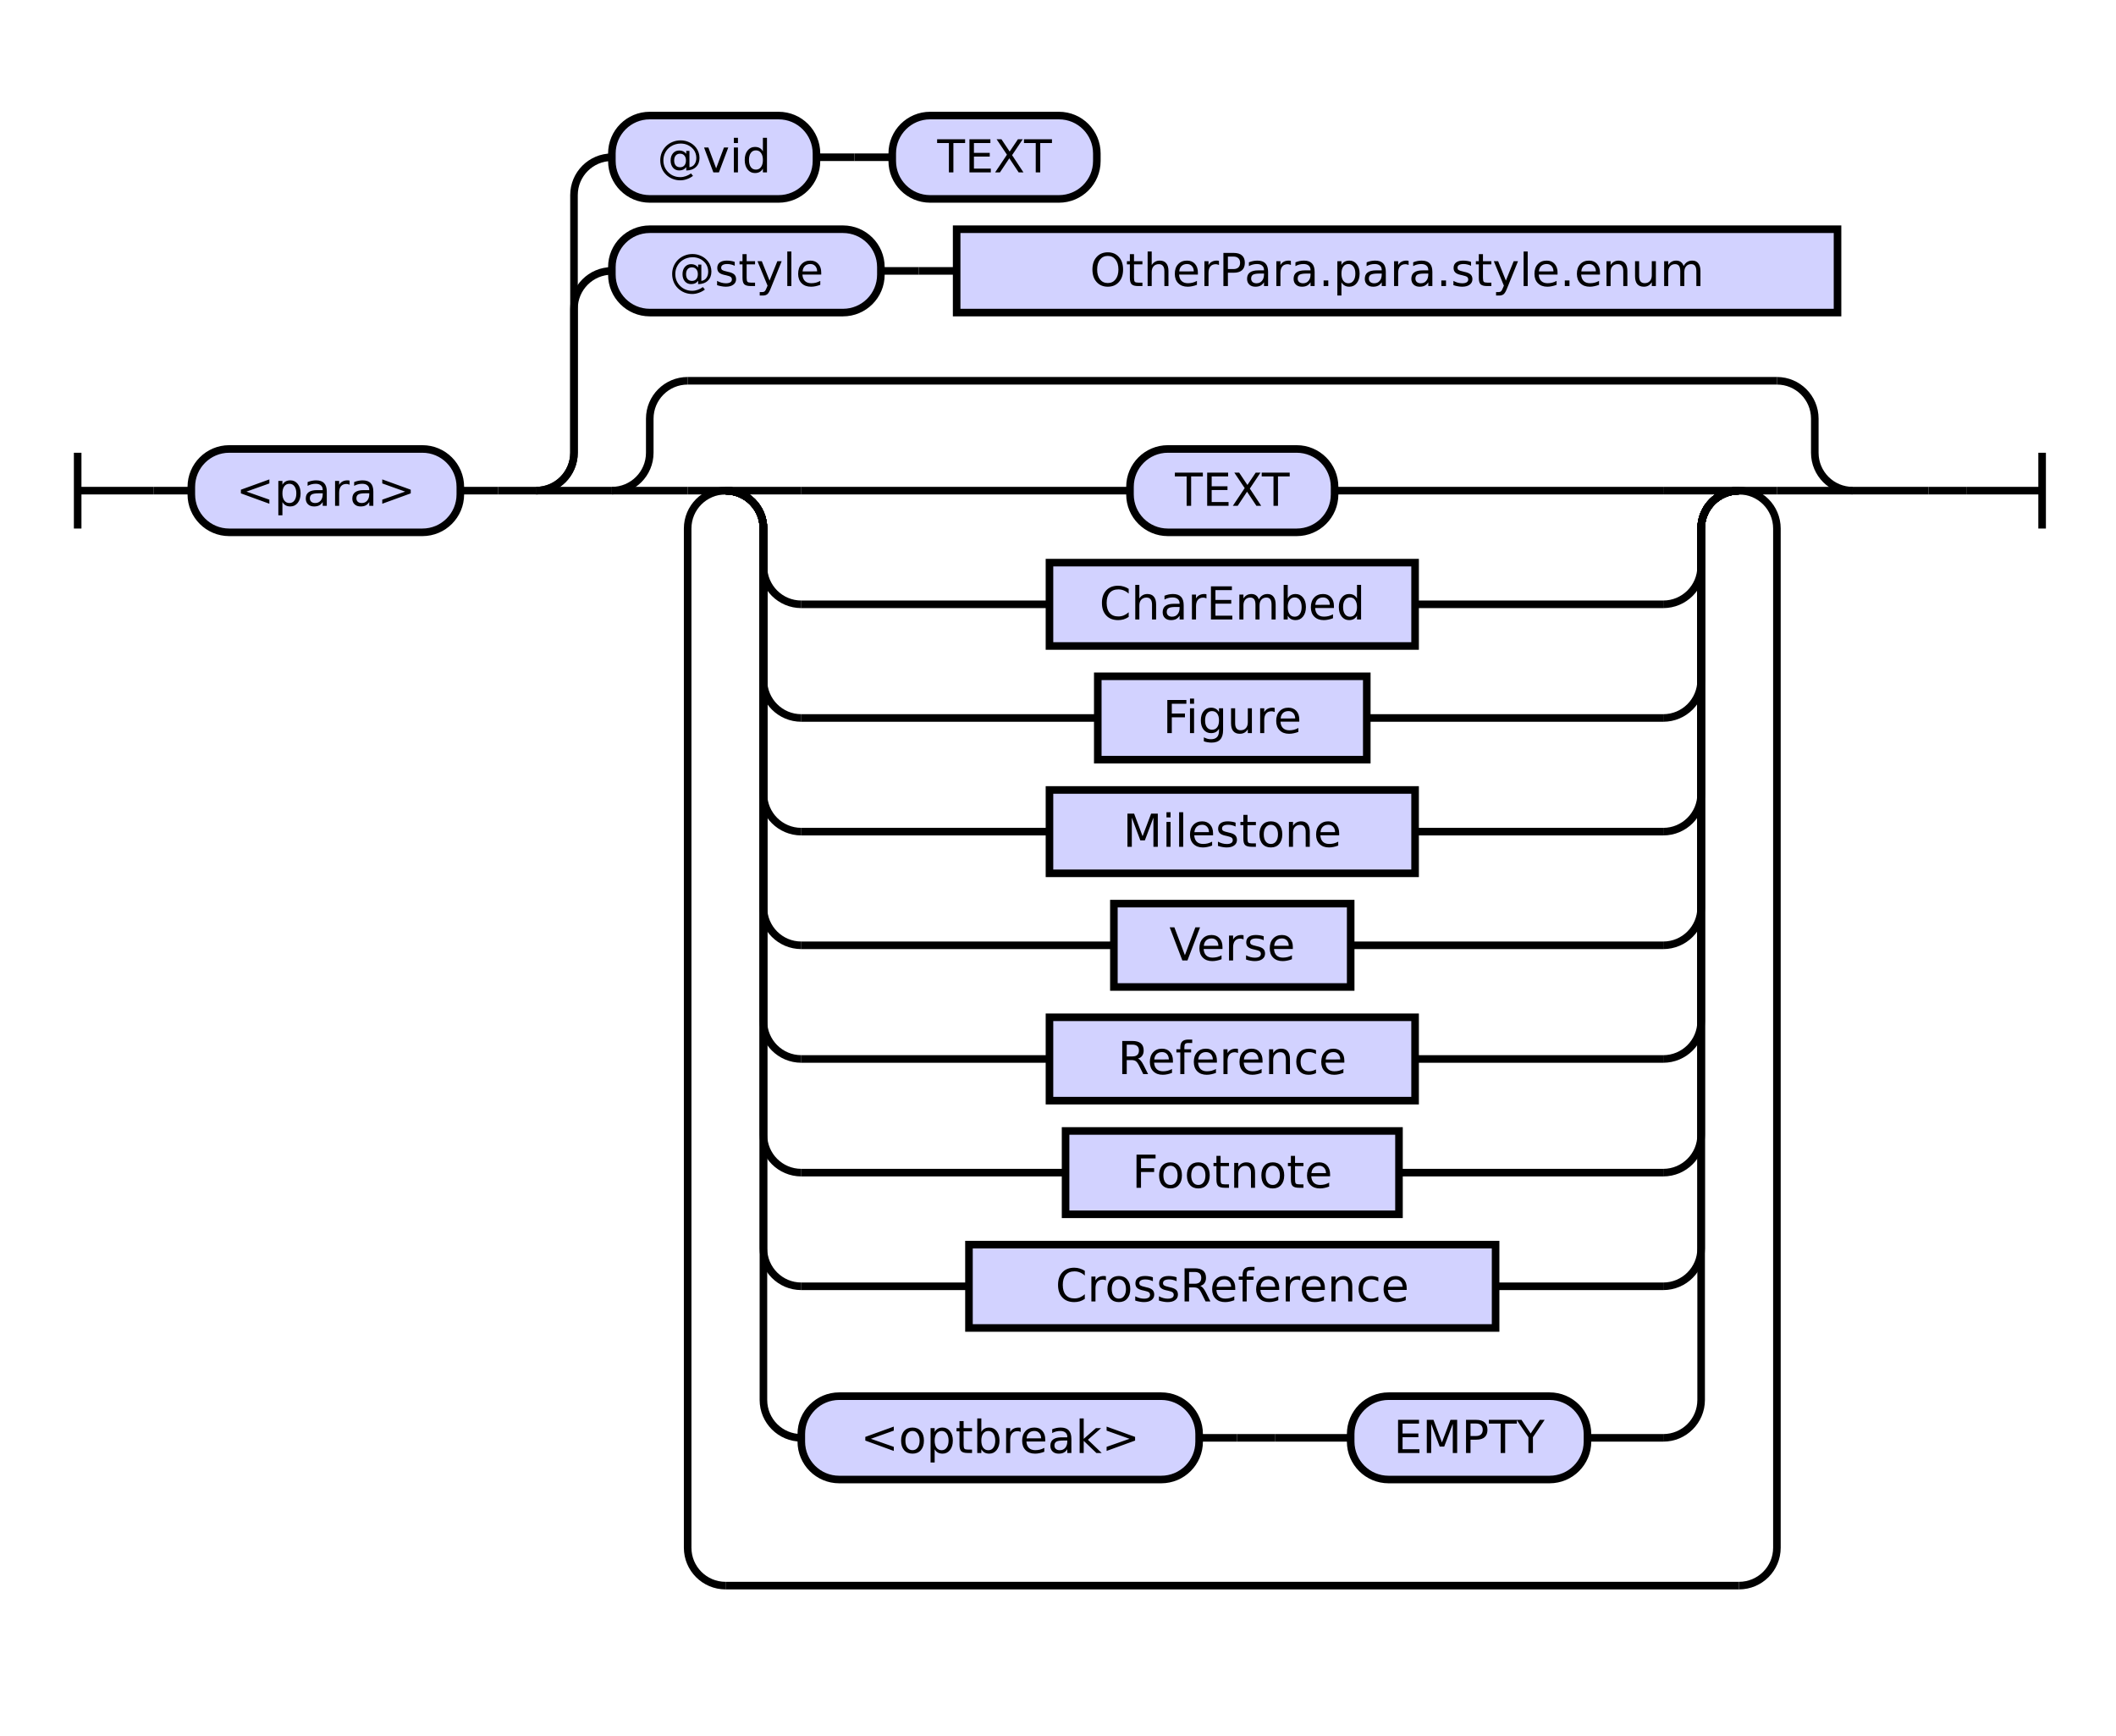
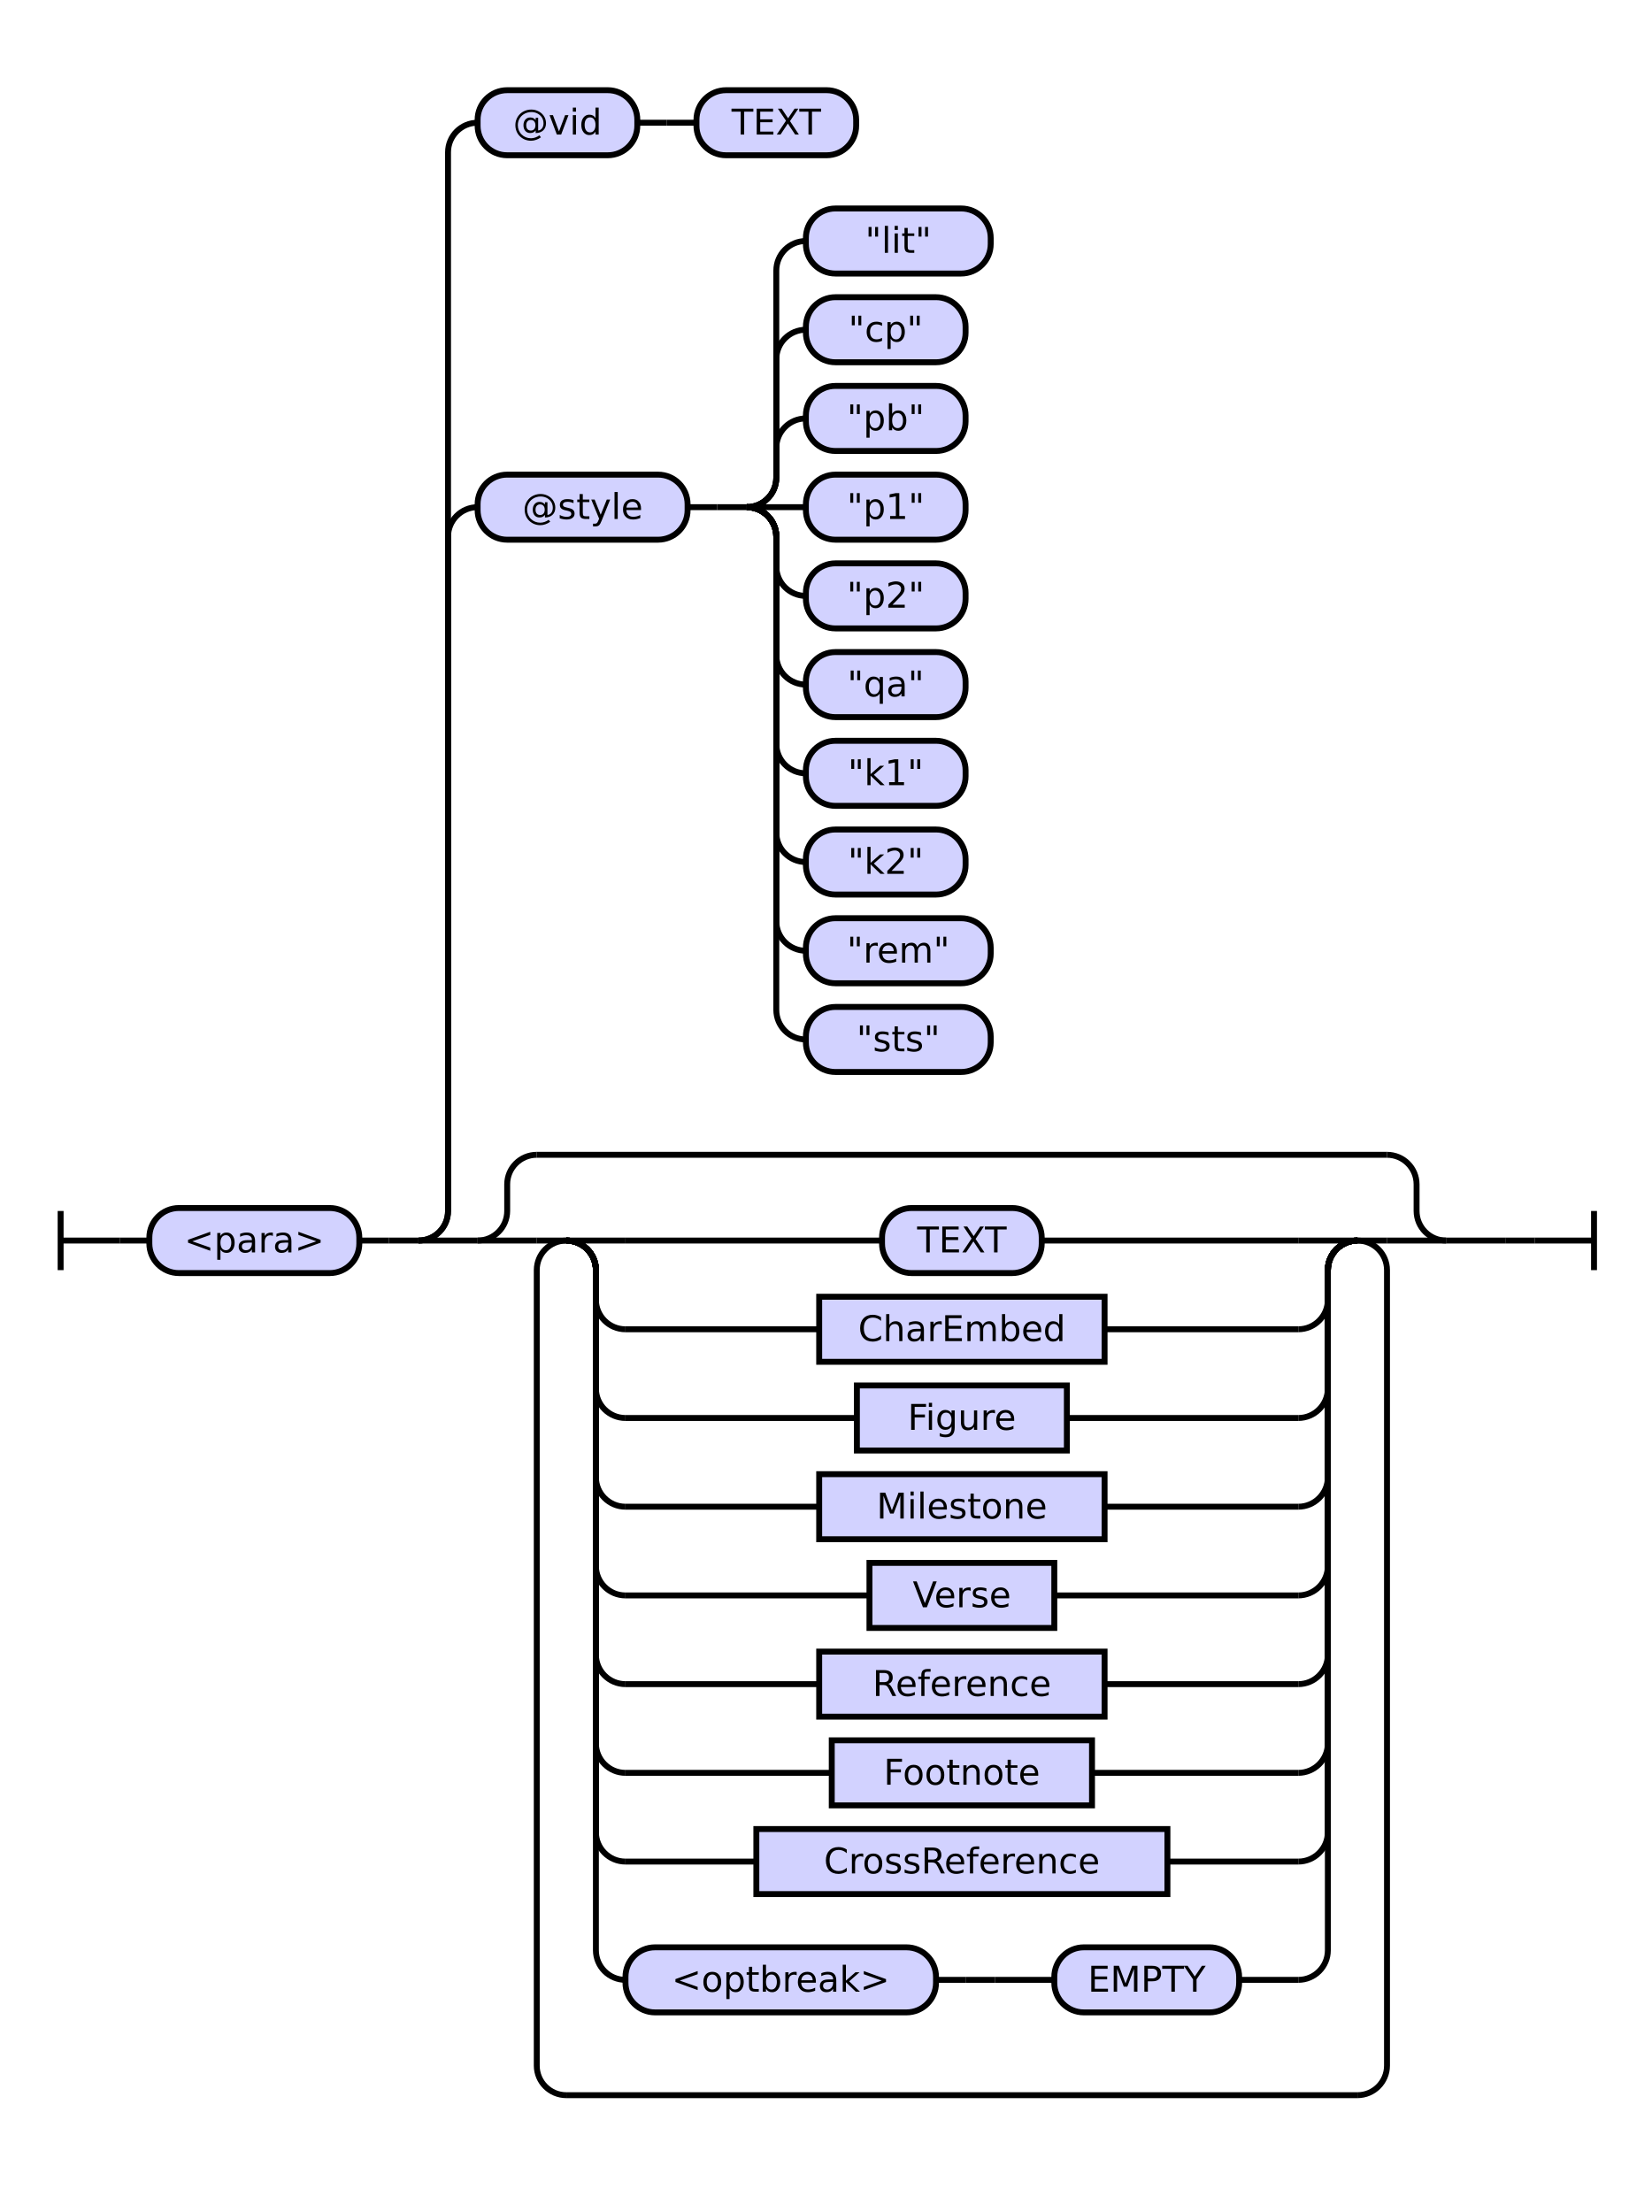
- <svg xmlns="http://www.w3.org/2000/svg" class="railroad-diagram" height="458" viewBox="0 0 558.5 458" width="558.5">
+ <svg xmlns="http://www.w3.org/2000/svg" class="railroad-diagram" height="748" viewBox="0 0 558.5 748" width="558.5">
  <g transform="translate(.5 .5)">
    <style>/*  */

    svg.railroad-diagram {
        background-color: hsl(30,20%,95%);
    }
    svg.railroad-diagram path {
        stroke-width: 2;
        stroke: black;
        fill: none;
    }
    svg.railroad-diagram text {
        font-size: 12px;
        text-anchor: middle;
        font-family: DejaVu Sans;
    }
    svg.railroad-diagram text.label {
        text-anchor:start;
    }
    svg.railroad-diagram text.comment {
        font-family: DejaVu Sans;
        font-size: 14px;
    }
    svg.railroad-diagram rect{
        stroke-width: 2;
        stroke: black;
        fill: rgb(210, 210, 255);
    }
    svg.railroad-diagram rect.group-box {
        stroke: gray;
        stroke-dasharray: 10 5;
        fill: none;
    }
    .terminal {
        font-family: DejaVu Sans;
    }
    svg.railroad-diagram g.altterminal rect {
        fill: rgb(251, 252, 207)
    }

/*  */
</style>
    <g>
-       <path d="M 20 119 v 20 m 0 -10 h 20" />
+       <path d="M 20 409 v 20 m 0 -10 h 20" />
    </g>
-     <path d="M 40 129 h 10" />
+     <path d="M 40 419 h 10" />
    <g>
-       <path d="M 50 129 h 0.0" />
-       <path d="M 508.5 129 h 0.0" />
+       <path d="M 50 419 h 0.0" />
+       <path d="M 508.5 419 h 0.0" />
      <g>
-         <path d="M 50.0 129 h 0.0" />
-         <path d="M 508.5 129 h 0.0" />
+         <path d="M 50.0 419 h 0.0" />
+         <path d="M 508.5 419 h 0.0" />
        <g class="terminal ">
-           <path d="M 50.0 129 h 0.0" />
-           <path d="M 121.0 129 h 0.0" />
-           <rect height="22" rx="10" ry="10" width="71.0" x="50.0" y="118" />
-           <text x="85.5" y="133">&lt;para&gt;</text>
+           <path d="M 50.0 419 h 0.0" />
+           <path d="M 121.0 419 h 0.0" />
+           <rect height="22" rx="10" ry="10" width="71.0" x="50.0" y="408" />
+           <text x="85.5" y="423">&lt;para&gt;</text>
        </g>
-         <path d="M 121.0 129 h 10" />
-         <path d="M 131.0 129 h 10" />
+         <path d="M 121.0 419 h 10" />
+         <path d="M 131.0 419 h 10" />
        <g>
-           <path d="M 141.0 129 h 0.0" />
-           <path d="M 508.5 129 h 0.0" />
-           <path d="M 141.0 129 a 10 10 0 0 0 10 -10 v -38 a 10 10 0 0 1 10 -10" />
+           <path d="M 141.0 419 h 0.0" />
+           <path d="M 508.5 419 h 0.0" />
+           <path d="M 141.0 419 a 10 10 0 0 0 10 -10 v -228 a 10 10 0 0 1 10 -10" />
          <g>
-             <path d="M 161.0 71 h 0.0" />
-             <path d="M 484.5 71 h 0.0" />
+             <path d="M 161.0 171 h 0.0" />
+             <path d="M 354.5 171 h 0.0" />
            <g class="terminal ">
-               <path d="M 161.0 71 h 0.0" />
-               <path d="M 232.0 71 h 0.0" />
-               <rect height="22" rx="10" ry="10" width="71.0" x="161.0" y="60" />
-               <text x="196.5" y="75">@style</text>
-             </g>
-             <path d="M 232.0 71 h 10" />
-             <path d="M 242.0 71 h 10" />
-             <g class="non-terminal ">
-               <path d="M 252.0 71 h 0.0" />
-               <path d="M 484.5 71 h 0.0" />
-               <rect height="22" width="232.5" x="252.0" y="60" />
-               <text x="368.25" y="75">OtherPara.para.style.enum</text>
+               <path d="M 161.0 171 h 0.0" />
+               <path d="M 232.0 171 h 0.0" />
+               <rect height="22" rx="10" ry="10" width="71.0" x="161.0" y="160" />
+               <text x="196.5" y="175">@style</text>
+             </g>
+             <path d="M 232.0 171 h 10" />
+             <path d="M 242.0 171 h 10" />
+             <g>
+               <path d="M 252.0 171 h 0.0" />
+               <path d="M 354.5 171 h 0.0" />
+               <g>
+                 <path d="M 252.0 171 h 0.0" />
+                 <path d="M 252.0 171 a 10 10 0 0 0 10 -10 v -10 a 10 10 0 0 1 10 -10" />
+                 <g class="terminal ">
+                   <path d="M 272.0 141 h 0.0" />
+                   <path d="M 326.0 141 h 0.0" />
+                   <rect height="22" rx="10" ry="10" width="54.0" x="272.0" y="130" />
+                   <text x="299.0" y="145">"pb"</text>
+                 </g>
+                 <path d="M 252.0 171 a 10 10 0 0 0 10 -10 v -40 a 10 10 0 0 1 10 -10" />
+                 <g class="terminal ">
+                   <path d="M 272.0 111 h 0.0" />
+                   <path d="M 326.0 111 h 0.0" />
+                   <rect height="22" rx="10" ry="10" width="54.0" x="272.0" y="100" />
+                   <text x="299.0" y="115">"cp"</text>
+                 </g>
+                 <path d="M 252.0 171 a 10 10 0 0 0 10 -10 v -70 a 10 10 0 0 1 10 -10" />
+                 <g class="terminal ">
+                   <path d="M 272.0 81 h 0.0" />
+                   <path d="M 334.5 81 h 0.0" />
+                   <rect height="22" rx="10" ry="10" width="62.5" x="272.0" y="70" />
+                   <text x="303.25" y="85">"lit"</text>
+                 </g>
+                 <path d="M 252.0 171 h 20" />
+                 <g class="terminal ">
+                   <path d="M 272.0 171 h 0.0" />
+                   <path d="M 326.0 171 h 0.0" />
+                   <rect height="22" rx="10" ry="10" width="54.0" x="272.0" y="160" />
+                   <text x="299.0" y="175">"p1"</text>
+                 </g>
+                 <path d="M 252.0 171 a 10 10 0 0 1 10 10 v 10 a 10 10 0 0 0 10 10" />
+                 <g class="terminal ">
+                   <path d="M 272.0 201 h 0.0" />
+                   <path d="M 326.0 201 h 0.0" />
+                   <rect height="22" rx="10" ry="10" width="54.0" x="272.0" y="190" />
+                   <text x="299.0" y="205">"p2"</text>
+                 </g>
+                 <path d="M 252.0 171 a 10 10 0 0 1 10 10 v 40 a 10 10 0 0 0 10 10" />
+                 <g class="terminal ">
+                   <path d="M 272.0 231 h 0.0" />
+                   <path d="M 326.0 231 h 0.0" />
+                   <rect height="22" rx="10" ry="10" width="54.0" x="272.0" y="220" />
+                   <text x="299.0" y="235">"qa"</text>
+                 </g>
+                 <path d="M 252.0 171 a 10 10 0 0 1 10 10 v 70 a 10 10 0 0 0 10 10" />
+                 <g class="terminal ">
+                   <path d="M 272.0 261 h 0.0" />
+                   <path d="M 326.0 261 h 0.0" />
+                   <rect height="22" rx="10" ry="10" width="54.0" x="272.0" y="250" />
+                   <text x="299.0" y="265">"k1"</text>
+                 </g>
+                 <path d="M 252.0 171 a 10 10 0 0 1 10 10 v 100 a 10 10 0 0 0 10 10" />
+                 <g class="terminal ">
+                   <path d="M 272.0 291 h 0.0" />
+                   <path d="M 326.0 291 h 0.0" />
+                   <rect height="22" rx="10" ry="10" width="54.0" x="272.0" y="280" />
+                   <text x="299.0" y="295">"k2"</text>
+                 </g>
+                 <path d="M 252.0 171 a 10 10 0 0 1 10 10 v 130 a 10 10 0 0 0 10 10" />
+                 <g class="terminal ">
+                   <path d="M 272.0 321 h 0.0" />
+                   <path d="M 334.5 321 h 0.0" />
+                   <rect height="22" rx="10" ry="10" width="62.5" x="272.0" y="310" />
+                   <text x="303.25" y="325">"rem"</text>
+                 </g>
+                 <path d="M 252.0 171 a 10 10 0 0 1 10 10 v 160 a 10 10 0 0 0 10 10" />
+                 <g class="terminal ">
+                   <path d="M 272.0 351 h 0.0" />
+                   <path d="M 334.5 351 h 0.0" />
+                   <rect height="22" rx="10" ry="10" width="62.5" x="272.0" y="340" />
+                   <text x="303.25" y="355">"sts"</text>
+                 </g>
+               </g>
            </g>
          </g>
-           <path d="M 141.0 129 a 10 10 0 0 0 10 -10 v -68 a 10 10 0 0 1 10 -10" />
+           <path d="M 141.0 419 a 10 10 0 0 0 10 -10 v -358 a 10 10 0 0 1 10 -10" />
          <g>
            <path d="M 161.0 41 h 0.0" />
            <path d="M 289.0 41 h 0.0" />
            <g class="terminal ">
              <path d="M 161.0 41 h 0.0" />
              <path d="M 215.0 41 h 0.0" />
              <rect height="22" rx="10" ry="10" width="54.0" x="161.0" y="30" />
              <text x="188.0" y="45">@vid</text>
            </g>
            <path d="M 215.0 41 h 10" />
            <path d="M 225.0 41 h 10" />
            <g class="terminal ">
              <path d="M 235.0 41 h 0.0" />
              <path d="M 289.0 41 h 0.0" />
              <rect height="22" rx="10" ry="10" width="54.0" x="235.0" y="30" />
              <text x="262.0" y="45">TEXT</text>
            </g>
          </g>
-           <path d="M 141.0 129 h 20" />
+           <path d="M 141.0 419 h 20" />
          <g>
-             <path d="M 161.0 129 h 0.0" />
-             <path d="M 488.5 129 h 0.0" />
-             <path d="M 161.0 129 a 10 10 0 0 0 10 -10 v -9 a 10 10 0 0 1 10 -10" />
+             <path d="M 161.0 419 h 0.0" />
+             <path d="M 488.5 419 h 0.0" />
+             <path d="M 161.0 419 a 10 10 0 0 0 10 -10 v -9 a 10 10 0 0 1 10 -10" />
            <g>
-               <path d="M 181.0 100 h 287.5" />
-             </g>
-             <path d="M 468.5 100 a 10 10 0 0 1 10 10 v 9 a 10 10 0 0 0 10 10" />
-             <path d="M 161.0 129 h 20" />
+               <path d="M 181.0 390 h 287.5" />
+             </g>
+             <path d="M 468.5 390 a 10 10 0 0 1 10 10 v 9 a 10 10 0 0 0 10 10" />
+             <path d="M 161.0 419 h 20" />
            <g>
-               <path d="M 181.0 129 h 0.0" />
-               <path d="M 468.5 129 h 0.0" />
-               <path d="M 181.0 129 h 10" />
+               <path d="M 181.0 419 h 0.0" />
+               <path d="M 468.5 419 h 0.0" />
+               <path d="M 181.0 419 h 10" />
              <g>
-                 <path d="M 191.0 129 h 0.0" />
-                 <path d="M 458.5 129 h 0.0" />
-                 <path d="M 191.0 129 h 20" />
-                 <g class="terminal ">
-                   <path d="M 211.0 129 h 86.75" />
-                   <path d="M 351.75 129 h 86.75" />
-                   <rect height="22" rx="10" ry="10" width="54.0" x="297.75" y="118" />
-                   <text x="324.75" y="133">TEXT</text>
-                 </g>
-                 <path d="M 438.5 129 h 20" />
-                 <path d="M 191.0 129 a 10 10 0 0 1 10 10 v 10 a 10 10 0 0 0 10 10" />
-                 <g class="non-terminal ">
-                   <path d="M 211.0 159 h 65.5" />
-                   <path d="M 373.0 159 h 65.5" />
-                   <rect height="22" width="96.5" x="276.5" y="148" />
-                   <text x="324.75" y="163">CharEmbed</text>
-                 </g>
-                 <path d="M 438.5 159 a 10 10 0 0 0 10 -10 v -10 a 10 10 0 0 1 10 -10" />
-                 <path d="M 191.0 129 a 10 10 0 0 1 10 10 v 40 a 10 10 0 0 0 10 10" />
-                 <g class="non-terminal ">
-                   <path d="M 211.0 189 h 78.25" />
-                   <path d="M 360.25 189 h 78.25" />
-                   <rect height="22" width="71.0" x="289.25" y="178" />
-                   <text x="324.75" y="193">Figure</text>
-                 </g>
-                 <path d="M 438.5 189 a 10 10 0 0 0 10 -10 v -40 a 10 10 0 0 1 10 -10" />
-                 <path d="M 191.0 129 a 10 10 0 0 1 10 10 v 70 a 10 10 0 0 0 10 10" />
-                 <g class="non-terminal ">
-                   <path d="M 211.0 219 h 65.5" />
-                   <path d="M 373.0 219 h 65.5" />
-                   <rect height="22" width="96.5" x="276.5" y="208" />
-                   <text x="324.75" y="223">Milestone</text>
-                 </g>
-                 <path d="M 438.5 219 a 10 10 0 0 0 10 -10 v -70 a 10 10 0 0 1 10 -10" />
-                 <path d="M 191.0 129 a 10 10 0 0 1 10 10 v 100 a 10 10 0 0 0 10 10" />
-                 <g class="non-terminal ">
-                   <path d="M 211.0 249 h 82.5" />
-                   <path d="M 356.0 249 h 82.5" />
-                   <rect height="22" width="62.5" x="293.5" y="238" />
-                   <text x="324.75" y="253">Verse</text>
-                 </g>
-                 <path d="M 438.5 249 a 10 10 0 0 0 10 -10 v -100 a 10 10 0 0 1 10 -10" />
-                 <path d="M 191.0 129 a 10 10 0 0 1 10 10 v 130 a 10 10 0 0 0 10 10" />
-                 <g class="non-terminal ">
-                   <path d="M 211.0 279 h 65.5" />
-                   <path d="M 373.0 279 h 65.5" />
-                   <rect height="22" width="96.5" x="276.5" y="268" />
-                   <text x="324.75" y="283">Reference</text>
-                 </g>
-                 <path d="M 438.5 279 a 10 10 0 0 0 10 -10 v -130 a 10 10 0 0 1 10 -10" />
-                 <path d="M 191.0 129 a 10 10 0 0 1 10 10 v 160 a 10 10 0 0 0 10 10" />
-                 <g class="non-terminal ">
-                   <path d="M 211.0 309 h 69.75" />
-                   <path d="M 368.75 309 h 69.75" />
-                   <rect height="22" width="88.0" x="280.75" y="298" />
-                   <text x="324.75" y="313">Footnote</text>
-                 </g>
-                 <path d="M 438.5 309 a 10 10 0 0 0 10 -10 v -160 a 10 10 0 0 1 10 -10" />
-                 <path d="M 191.0 129 a 10 10 0 0 1 10 10 v 190 a 10 10 0 0 0 10 10" />
-                 <g class="non-terminal ">
-                   <path d="M 211.0 339 h 44.25" />
-                   <path d="M 394.25 339 h 44.25" />
-                   <rect height="22" width="139.0" x="255.25" y="328" />
-                   <text x="324.75" y="343">CrossReference</text>
-                 </g>
-                 <path d="M 438.5 339 a 10 10 0 0 0 10 -10 v -190 a 10 10 0 0 1 10 -10" />
-                 <path d="M 191.0 129 a 10 10 0 0 1 10 10 v 230 a 10 10 0 0 0 10 10" />
+                 <path d="M 191.0 419 h 0.0" />
+                 <path d="M 458.5 419 h 0.0" />
+                 <path d="M 191.0 419 h 20" />
+                 <g class="terminal ">
+                   <path d="M 211.0 419 h 86.75" />
+                   <path d="M 351.75 419 h 86.75" />
+                   <rect height="22" rx="10" ry="10" width="54.0" x="297.75" y="408" />
+                   <text x="324.75" y="423">TEXT</text>
+                 </g>
+                 <path d="M 438.5 419 h 20" />
+                 <path d="M 191.0 419 a 10 10 0 0 1 10 10 v 10 a 10 10 0 0 0 10 10" />
+                 <g class="non-terminal ">
+                   <path d="M 211.0 449 h 65.5" />
+                   <path d="M 373.0 449 h 65.5" />
+                   <rect height="22" width="96.5" x="276.5" y="438" />
+                   <text x="324.75" y="453">CharEmbed</text>
+                 </g>
+                 <path d="M 438.5 449 a 10 10 0 0 0 10 -10 v -10 a 10 10 0 0 1 10 -10" />
+                 <path d="M 191.0 419 a 10 10 0 0 1 10 10 v 40 a 10 10 0 0 0 10 10" />
+                 <g class="non-terminal ">
+                   <path d="M 211.0 479 h 78.25" />
+                   <path d="M 360.25 479 h 78.25" />
+                   <rect height="22" width="71.0" x="289.25" y="468" />
+                   <text x="324.75" y="483">Figure</text>
+                 </g>
+                 <path d="M 438.5 479 a 10 10 0 0 0 10 -10 v -40 a 10 10 0 0 1 10 -10" />
+                 <path d="M 191.0 419 a 10 10 0 0 1 10 10 v 70 a 10 10 0 0 0 10 10" />
+                 <g class="non-terminal ">
+                   <path d="M 211.0 509 h 65.5" />
+                   <path d="M 373.0 509 h 65.5" />
+                   <rect height="22" width="96.5" x="276.5" y="498" />
+                   <text x="324.75" y="513">Milestone</text>
+                 </g>
+                 <path d="M 438.5 509 a 10 10 0 0 0 10 -10 v -70 a 10 10 0 0 1 10 -10" />
+                 <path d="M 191.0 419 a 10 10 0 0 1 10 10 v 100 a 10 10 0 0 0 10 10" />
+                 <g class="non-terminal ">
+                   <path d="M 211.0 539 h 82.5" />
+                   <path d="M 356.0 539 h 82.5" />
+                   <rect height="22" width="62.5" x="293.5" y="528" />
+                   <text x="324.75" y="543">Verse</text>
+                 </g>
+                 <path d="M 438.5 539 a 10 10 0 0 0 10 -10 v -100 a 10 10 0 0 1 10 -10" />
+                 <path d="M 191.0 419 a 10 10 0 0 1 10 10 v 130 a 10 10 0 0 0 10 10" />
+                 <g class="non-terminal ">
+                   <path d="M 211.0 569 h 65.5" />
+                   <path d="M 373.0 569 h 65.5" />
+                   <rect height="22" width="96.5" x="276.5" y="558" />
+                   <text x="324.75" y="573">Reference</text>
+                 </g>
+                 <path d="M 438.5 569 a 10 10 0 0 0 10 -10 v -130 a 10 10 0 0 1 10 -10" />
+                 <path d="M 191.0 419 a 10 10 0 0 1 10 10 v 160 a 10 10 0 0 0 10 10" />
+                 <g class="non-terminal ">
+                   <path d="M 211.0 599 h 69.75" />
+                   <path d="M 368.75 599 h 69.75" />
+                   <rect height="22" width="88.0" x="280.75" y="588" />
+                   <text x="324.75" y="603">Footnote</text>
+                 </g>
+                 <path d="M 438.5 599 a 10 10 0 0 0 10 -10 v -160 a 10 10 0 0 1 10 -10" />
+                 <path d="M 191.0 419 a 10 10 0 0 1 10 10 v 190 a 10 10 0 0 0 10 10" />
+                 <g class="non-terminal ">
+                   <path d="M 211.0 629 h 44.25" />
+                   <path d="M 394.25 629 h 44.25" />
+                   <rect height="22" width="139.0" x="255.25" y="618" />
+                   <text x="324.75" y="633">CrossReference</text>
+                 </g>
+                 <path d="M 438.5 629 a 10 10 0 0 0 10 -10 v -190 a 10 10 0 0 1 10 -10" />
+                 <path d="M 191.0 419 a 10 10 0 0 1 10 10 v 230 a 10 10 0 0 0 10 10" />
                <g>
-                   <path d="M 211.0 379 h 0.0" />
-                   <path d="M 438.5 379 h 0.0" />
+                   <path d="M 211.0 669 h 0.0" />
+                   <path d="M 438.5 669 h 0.0" />
                  <g class="terminal ">
-                     <path d="M 211.0 379 h 0.0" />
-                     <path d="M 316.0 379 h 0.0" />
-                     <rect height="22" rx="10" ry="10" width="105.0" x="211.0" y="368" />
-                     <text x="263.5" y="383">&lt;optbreak&gt;</text>
+                     <path d="M 211.0 669 h 0.0" />
+                     <path d="M 316.0 669 h 0.0" />
+                     <rect height="22" rx="10" ry="10" width="105.0" x="211.0" y="658" />
+                     <text x="263.5" y="673">&lt;optbreak&gt;</text>
                  </g>
-                   <path d="M 316.0 379 h 10" />
-                   <path d="M 326.0 379 h 10" />
+                   <path d="M 316.0 669 h 10" />
+                   <path d="M 326.0 669 h 10" />
                  <g>
-                     <path d="M 336.0 379 h 0.0" />
-                     <path d="M 438.5 379 h 0.0" />
-                     <path d="M 336.0 379 h 20" />
+                     <path d="M 336.0 669 h 0.0" />
+                     <path d="M 438.5 669 h 0.0" />
+                     <path d="M 336.0 669 h 20" />
                    <g class="terminal ">
-                       <path d="M 356.0 379 h 0.0" />
-                       <path d="M 418.5 379 h 0.0" />
-                       <rect height="22" rx="10" ry="10" width="62.5" x="356.0" y="368" />
-                       <text x="387.25" y="383">EMPTY</text>
+                       <path d="M 356.0 669 h 0.0" />
+                       <path d="M 418.5 669 h 0.0" />
+                       <rect height="22" rx="10" ry="10" width="62.5" x="356.0" y="658" />
+                       <text x="387.25" y="673">EMPTY</text>
                    </g>
-                     <path d="M 418.5 379 h 20" />
+                     <path d="M 418.5 669 h 20" />
                  </g>
                </g>
-                 <path d="M 438.5 379 a 10 10 0 0 0 10 -10 v -230 a 10 10 0 0 1 10 -10" />
+                 <path d="M 438.5 669 a 10 10 0 0 0 10 -10 v -230 a 10 10 0 0 1 10 -10" />
              </g>
-               <path d="M 458.5 129 h 10" />
-               <path d="M 191.0 129 a 10 10 0 0 0 -10 10 v 269 a 10 10 0 0 0 10 10" />
+               <path d="M 458.5 419 h 10" />
+               <path d="M 191.0 419 a 10 10 0 0 0 -10 10 v 269 a 10 10 0 0 0 10 10" />
              <g>
-                 <path d="M 191.0 418 h 267.5" />
+                 <path d="M 191.0 708 h 267.5" />
              </g>
-               <path d="M 458.5 418 a 10 10 0 0 0 10 -10 v -269 a 10 10 0 0 0 -10 -10" />
-             </g>
-             <path d="M 468.5 129 h 20" />
+               <path d="M 458.5 708 a 10 10 0 0 0 10 -10 v -269 a 10 10 0 0 0 -10 -10" />
+             </g>
+             <path d="M 468.5 419 h 20" />
          </g>
-           <path d="M 488.5 129 h 20" />
+           <path d="M 488.5 419 h 20" />
        </g>
      </g>
    </g>
-     <path d="M 508.5 129 h 10" />
-     <path d="M 518.5 129 h 20 m 0 -10 v 20" />
+     <path d="M 508.5 419 h 10" />
+     <path d="M 518.5 419 h 20 m 0 -10 v 20" />
  </g>
</svg>
